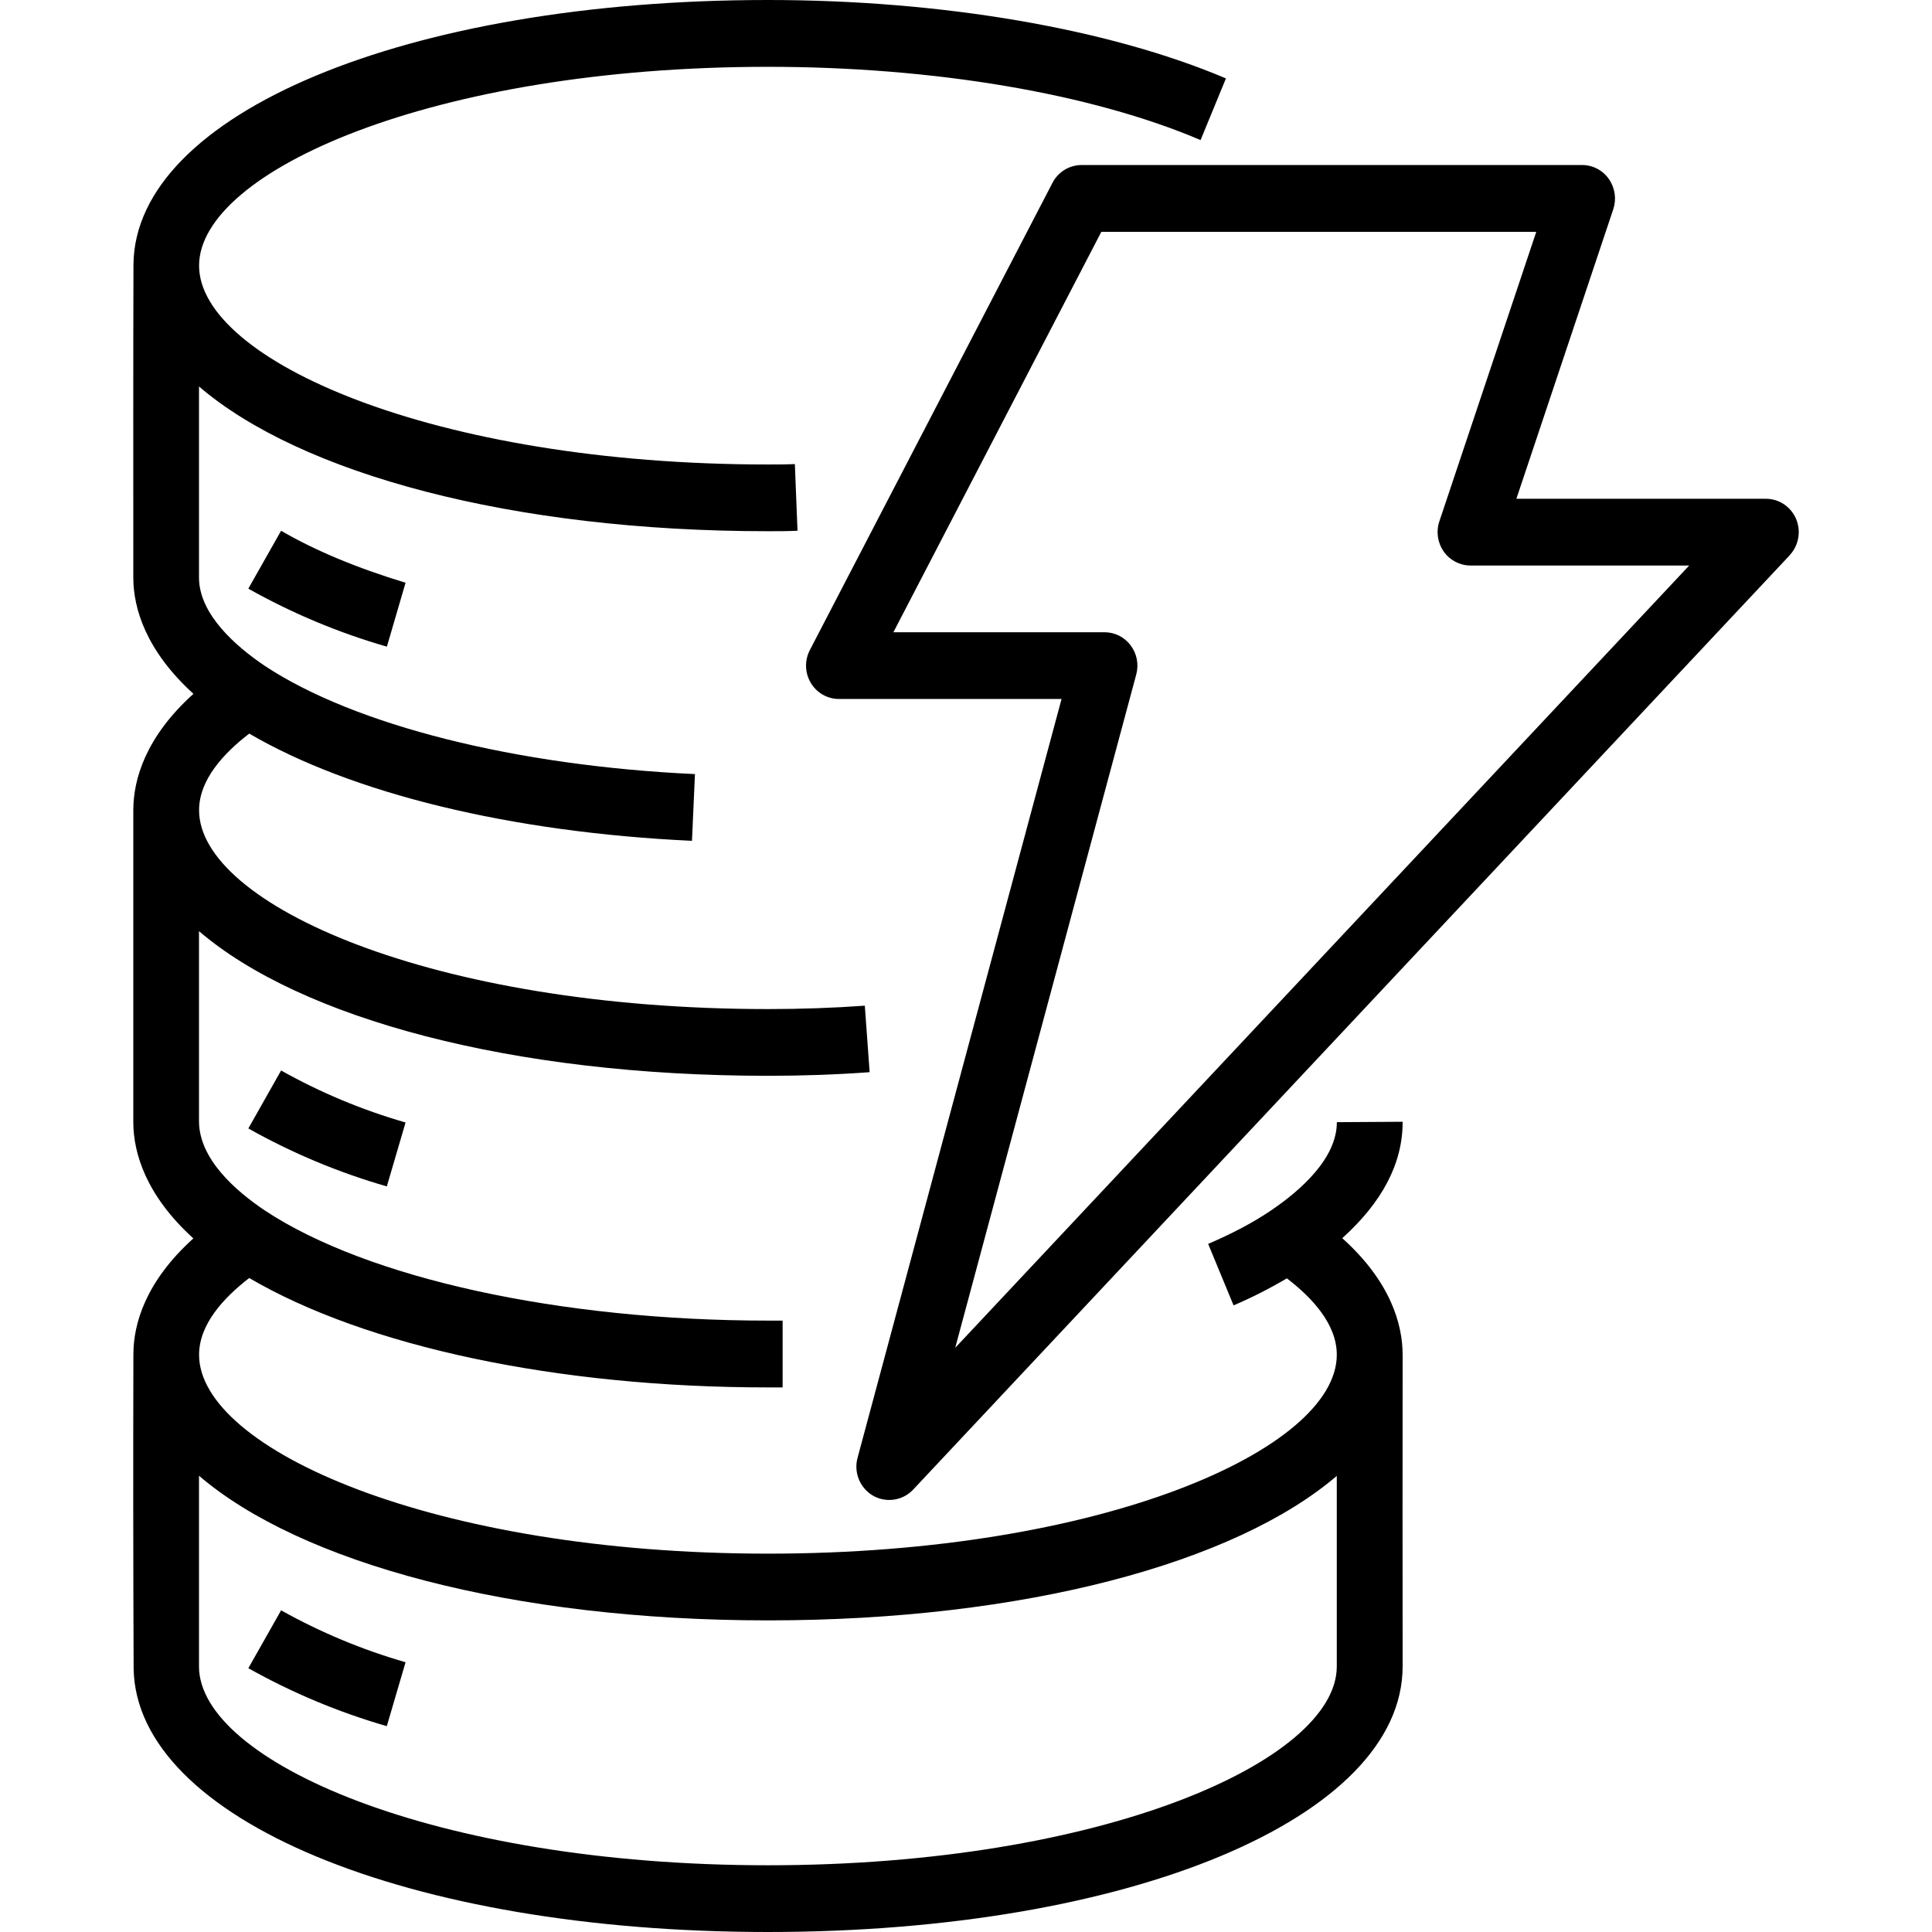
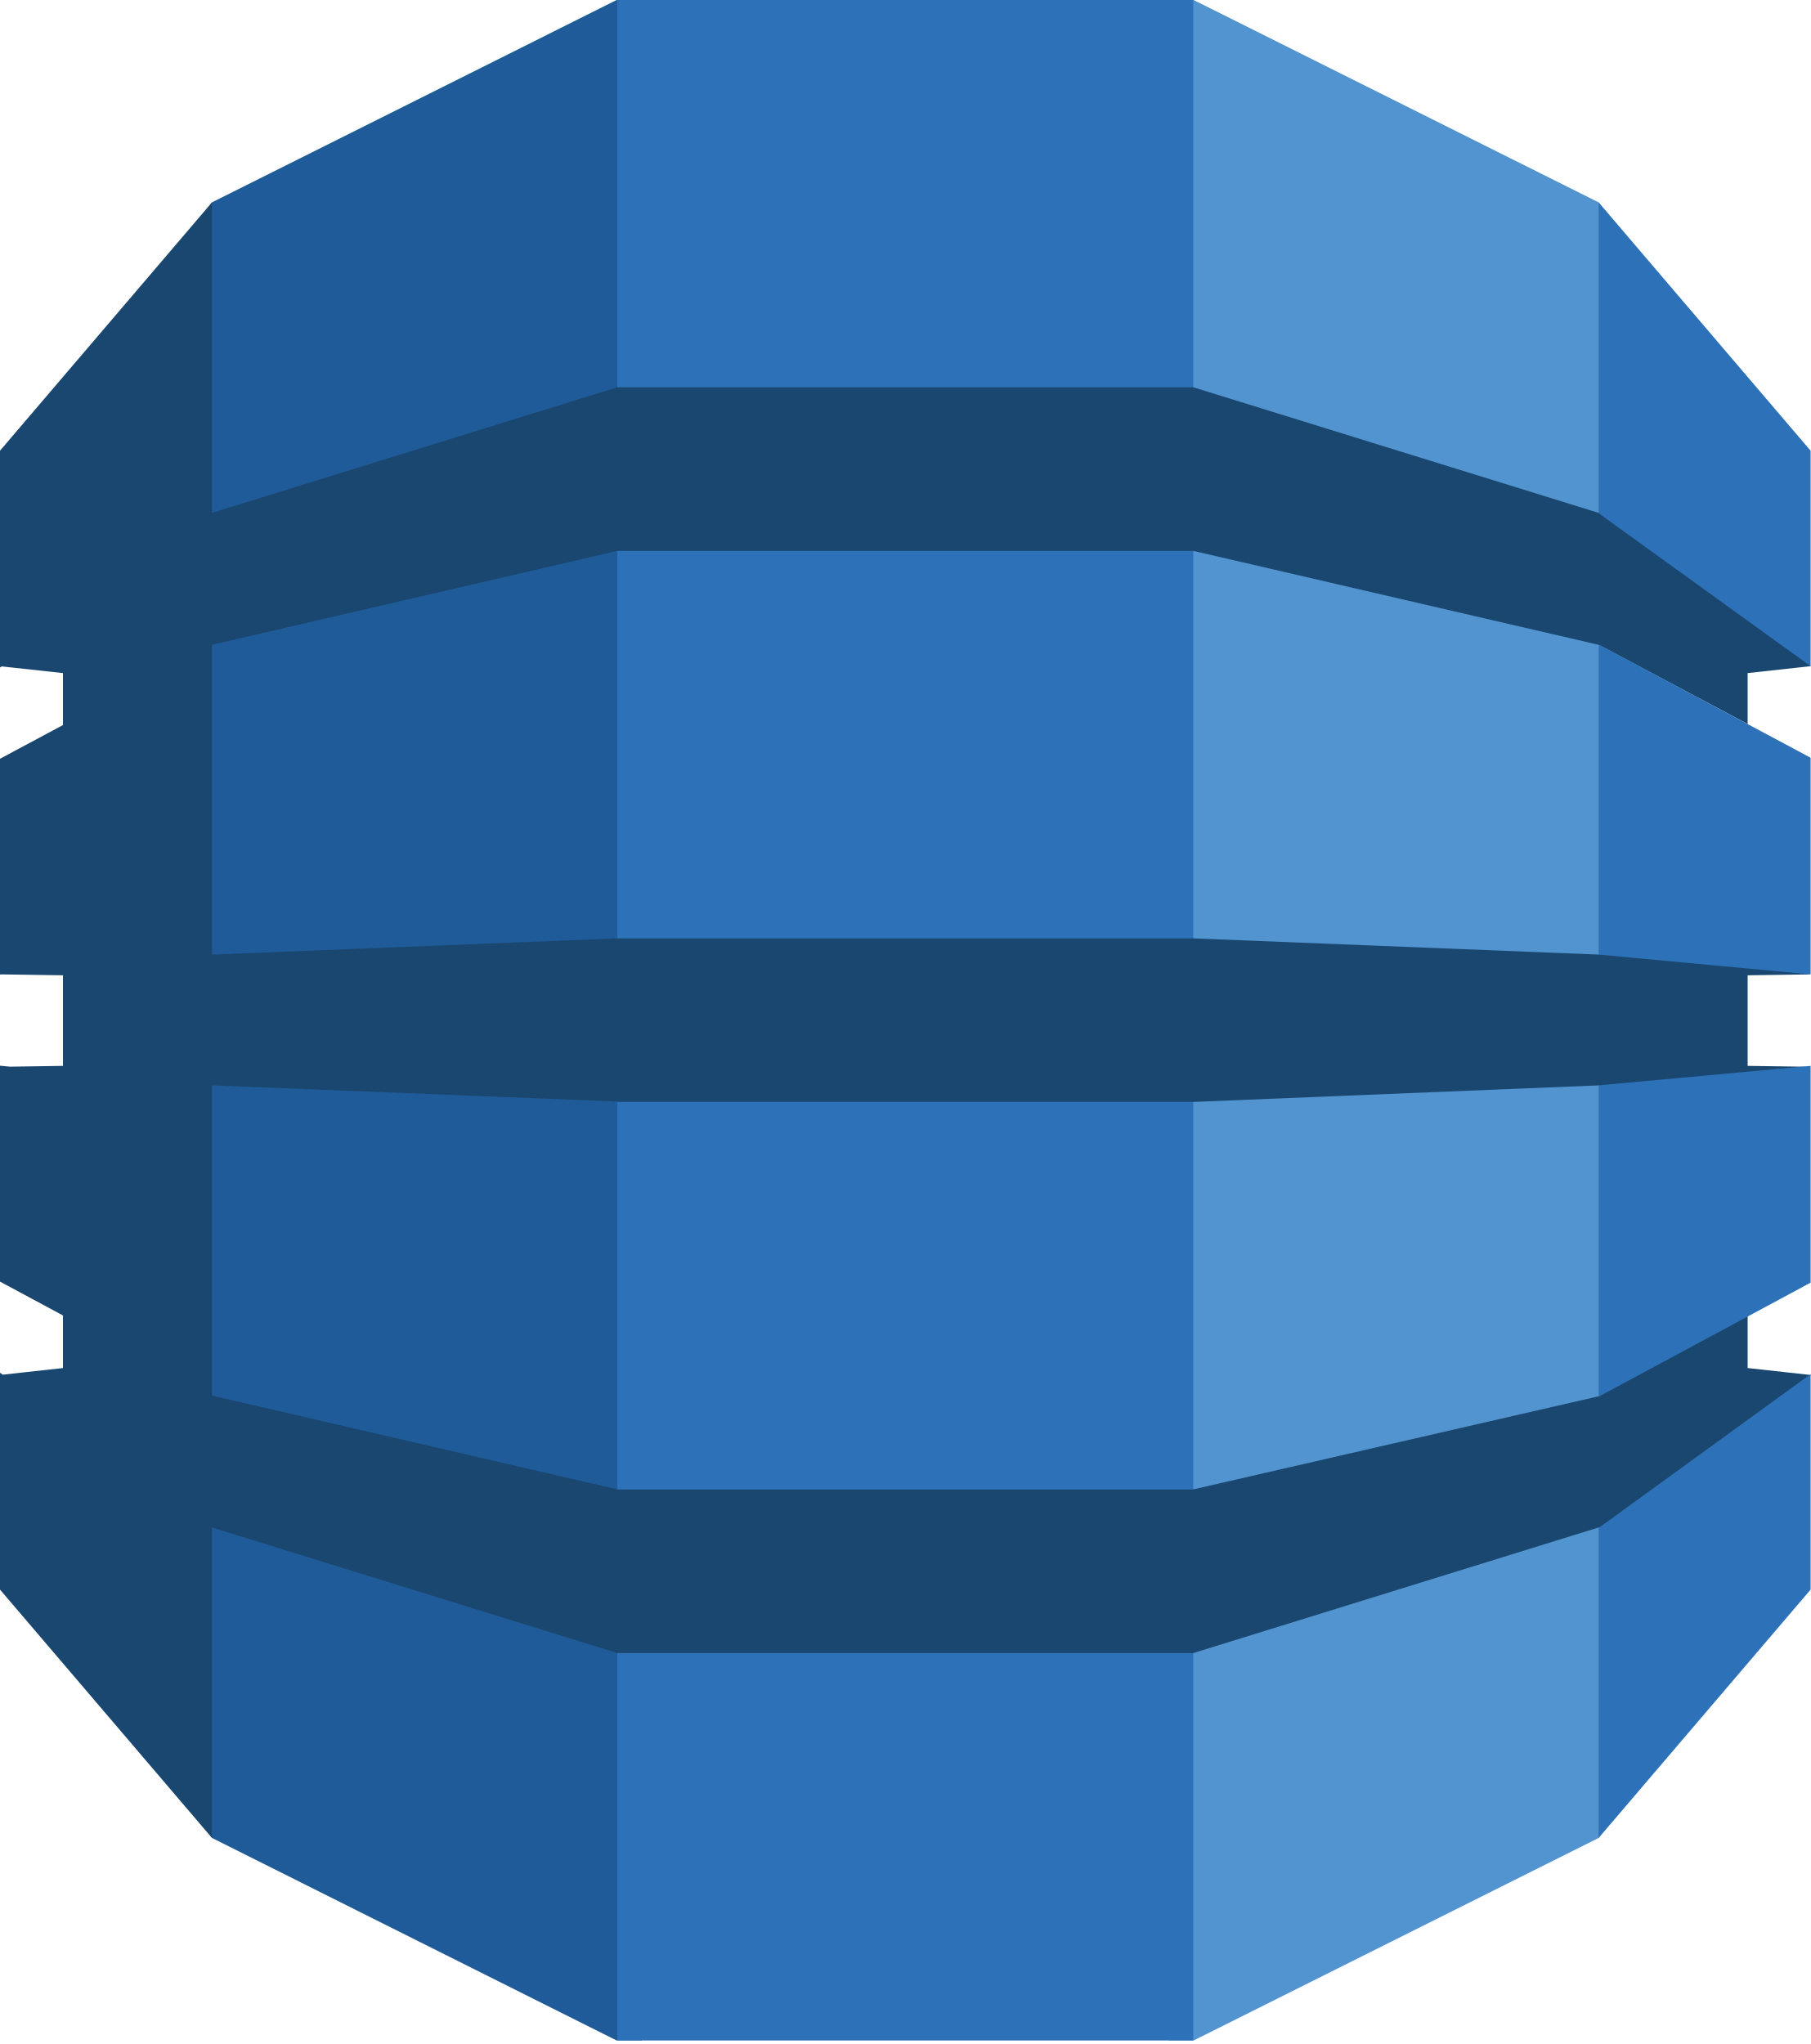
- <svg xmlns="http://www.w3.org/2000/svg" fill="#000000" width="800px" height="800px" viewBox="0 0 24 24" role="img">
-   <path d="M16.606 20.705v-2.371c-1.263 1.082-3.884 1.795-7.066 1.795-3.184 0-5.805-.714-7.068-1.797v2.369c0 1.168 2.903 2.47 7.068 2.47 4.16 0 7.06-1.3 7.066-2.466zm.001-6.765.817-.005v.005c0 .517-.258.998-.75 1.441.601.54.75 1.071.75 1.449a1661.7 1661.7 0 0 0 0 3.87c0 1.881-3.389 3.3-7.884 3.3-4.471 0-7.846-1.404-7.88-3.27a583.119 583.119 0 0 1-.003-3.909c.001-.375.15-.9.745-1.437-.592-.538-.743-1.062-.746-1.435v-3.892c.002-.377.153-.903.747-1.438-.593-.54-.744-1.062-.747-1.435 0-1.357-.002-2.735.002-3.897C1.674 1.412 5.056 0 9.54 0c2.159 0 4.233.356 5.689.974l-.315.766c-1.36-.58-3.319-.91-5.374-.91-4.165 0-7.067 1.3-7.067 2.47 0 1.168 2.902 2.47 7.067 2.47.115 0 .222 0 .334-.005l.033.828c-.122.006-.245.006-.367.006-3.184 0-5.805-.714-7.068-1.798v2.38c.005.45.45.843.821 1.093 1.116.736 3.114 1.239 5.34 1.342l-.037.829c-2.254-.105-4.23-.59-5.5-1.332-.318.245-.623.573-.623.952 0 1.168 2.902 2.47 7.067 2.47.411 0 .812-.014 1.203-.042l.06.826c-.41.03-.833.045-1.263.045-3.184 0-5.805-.713-7.068-1.797v2.368c.005.462.449.855.821 1.104 1.275.842 3.67 1.366 6.247 1.366h.182v.83H9.54c-2.62 0-4.99-.507-6.444-1.359-.317.245-.623.574-.623.954 0 1.168 2.902 2.47 7.067 2.47 4.159 0 7.058-1.298 7.066-2.465v-.007c0-.377-.303-.705-.62-.948a5.732 5.732 0 0 1-.662.336l-.316-.764c.3-.128.56-.266.776-.412.376-.254.823-.651.823-1.1zm4.377-6.915h-2.717a.406.406 0 0 1-.332-.173.42.42 0 0 1-.055-.375l1.204-3.597h-5.403l-2.583 4.974h2.623c.128 0 .248.06.325.164a.418.418 0 0 1 .069.36l-2.249 8.365zm1.249-.128-10.89 11.608a.408.408 0 0 1-.498.075.418.418 0 0 1-.192-.471l2.534-9.426h-2.766a.407.407 0 0 1-.349-.2.418.418 0 0 1-.012-.407l3.014-5.804a.408.408 0 0 1 .36-.222h6.22c.132 0 .256.065.332.174a.422.422 0 0 1 .055.374l-1.204 3.598h3.1c.164 0 .31.099.375.251a.422.422 0 0 1-.08.45zM3.085 20.723a8.107 8.107 0 0 0 1.72.72l.233-.794a7.32 7.32 0 0 1-1.546-.645zm1.72-5.984.233-.795a7.262 7.262 0 0 1-1.546-.646l-.407.72a8.051 8.051 0 0 0 1.72.72zm-1.72-7.427.407-.719c.418.244.939.462 1.546.646l-.232.794a8.046 8.046 0 0 1-1.72-.72z" />
+ <svg xmlns="http://www.w3.org/2000/svg" viewBox="0 0 256 289" preserveAspectRatio="xMidYMid">
+   <path d="M165.258 288.501h3.508l57.261-28.634.953-1.347V29.964l-.953-1.354L168.766 0h-3.551l.043 288.501" fill="#5294CF" />
+   <path d="M90.741 288.501h-3.557l-57.212-28.634-1.161-1.997-.589-226.742 1.75-2.518L87.184 0h3.601l-.044 288.501" fill="#1F5B98" />
+   <path d="M87.285 0h81.426v288.501H87.285V0z" fill="#2D72B8" />
+   <path d="M256 137.769l-1.935-.429-27.628-2.576-.41.204-57.312-2.292h-81.43l-57.313 2.292V91.264l-.06.032.06-.128 57.313-13.28h81.43l57.312 13.28 21.069 11.199v-7.2l8.904-.974-.922-1.798-28.192-20.159-.859.279-57.312-17.759h-81.43L29.972 72.515V28.61L0 63.723v30.666l.232-.168 8.672.946v7.348L0 107.28v30.513l.232-.024 8.672.128v12.807l-7.482.112L0 150.68v30.525l8.904 4.788v7.433l-8.531.942-.373-.28v30.661l29.972 35.118v-43.901l57.313 17.759h81.43l57.481-17.811.764.335 27.821-19.862 1.219-1.979-8.904-.982v-7.284l-1.167-.466-19.043 10.265-.69 1.44-57.481 13.203v.016h-81.43v-.016l-57.313-13.259v-43.864l57.313 2.284v.056h81.43l57.312-2.34 1.305.6 26.779-2.306 1.889-.923-8.904-.128v-12.807l8.904-.128" fill="#1A476F" />
+   <path d="M226.027 215.966v43.901L256 224.749v-30.461l-29.8 21.626-.173.052M226.027 197.421l.173-.04 29.8-16.028v-30.649l-29.973 2.757v43.96M226.2 91.208l-.173-.04v43.8L256 137.769v-30.634l-29.8-15.927M226.2 72.687L256 94.193V63.731L226.027 28.61v43.905l.173.06v.112" fill="#2D72B8" />
</svg>
